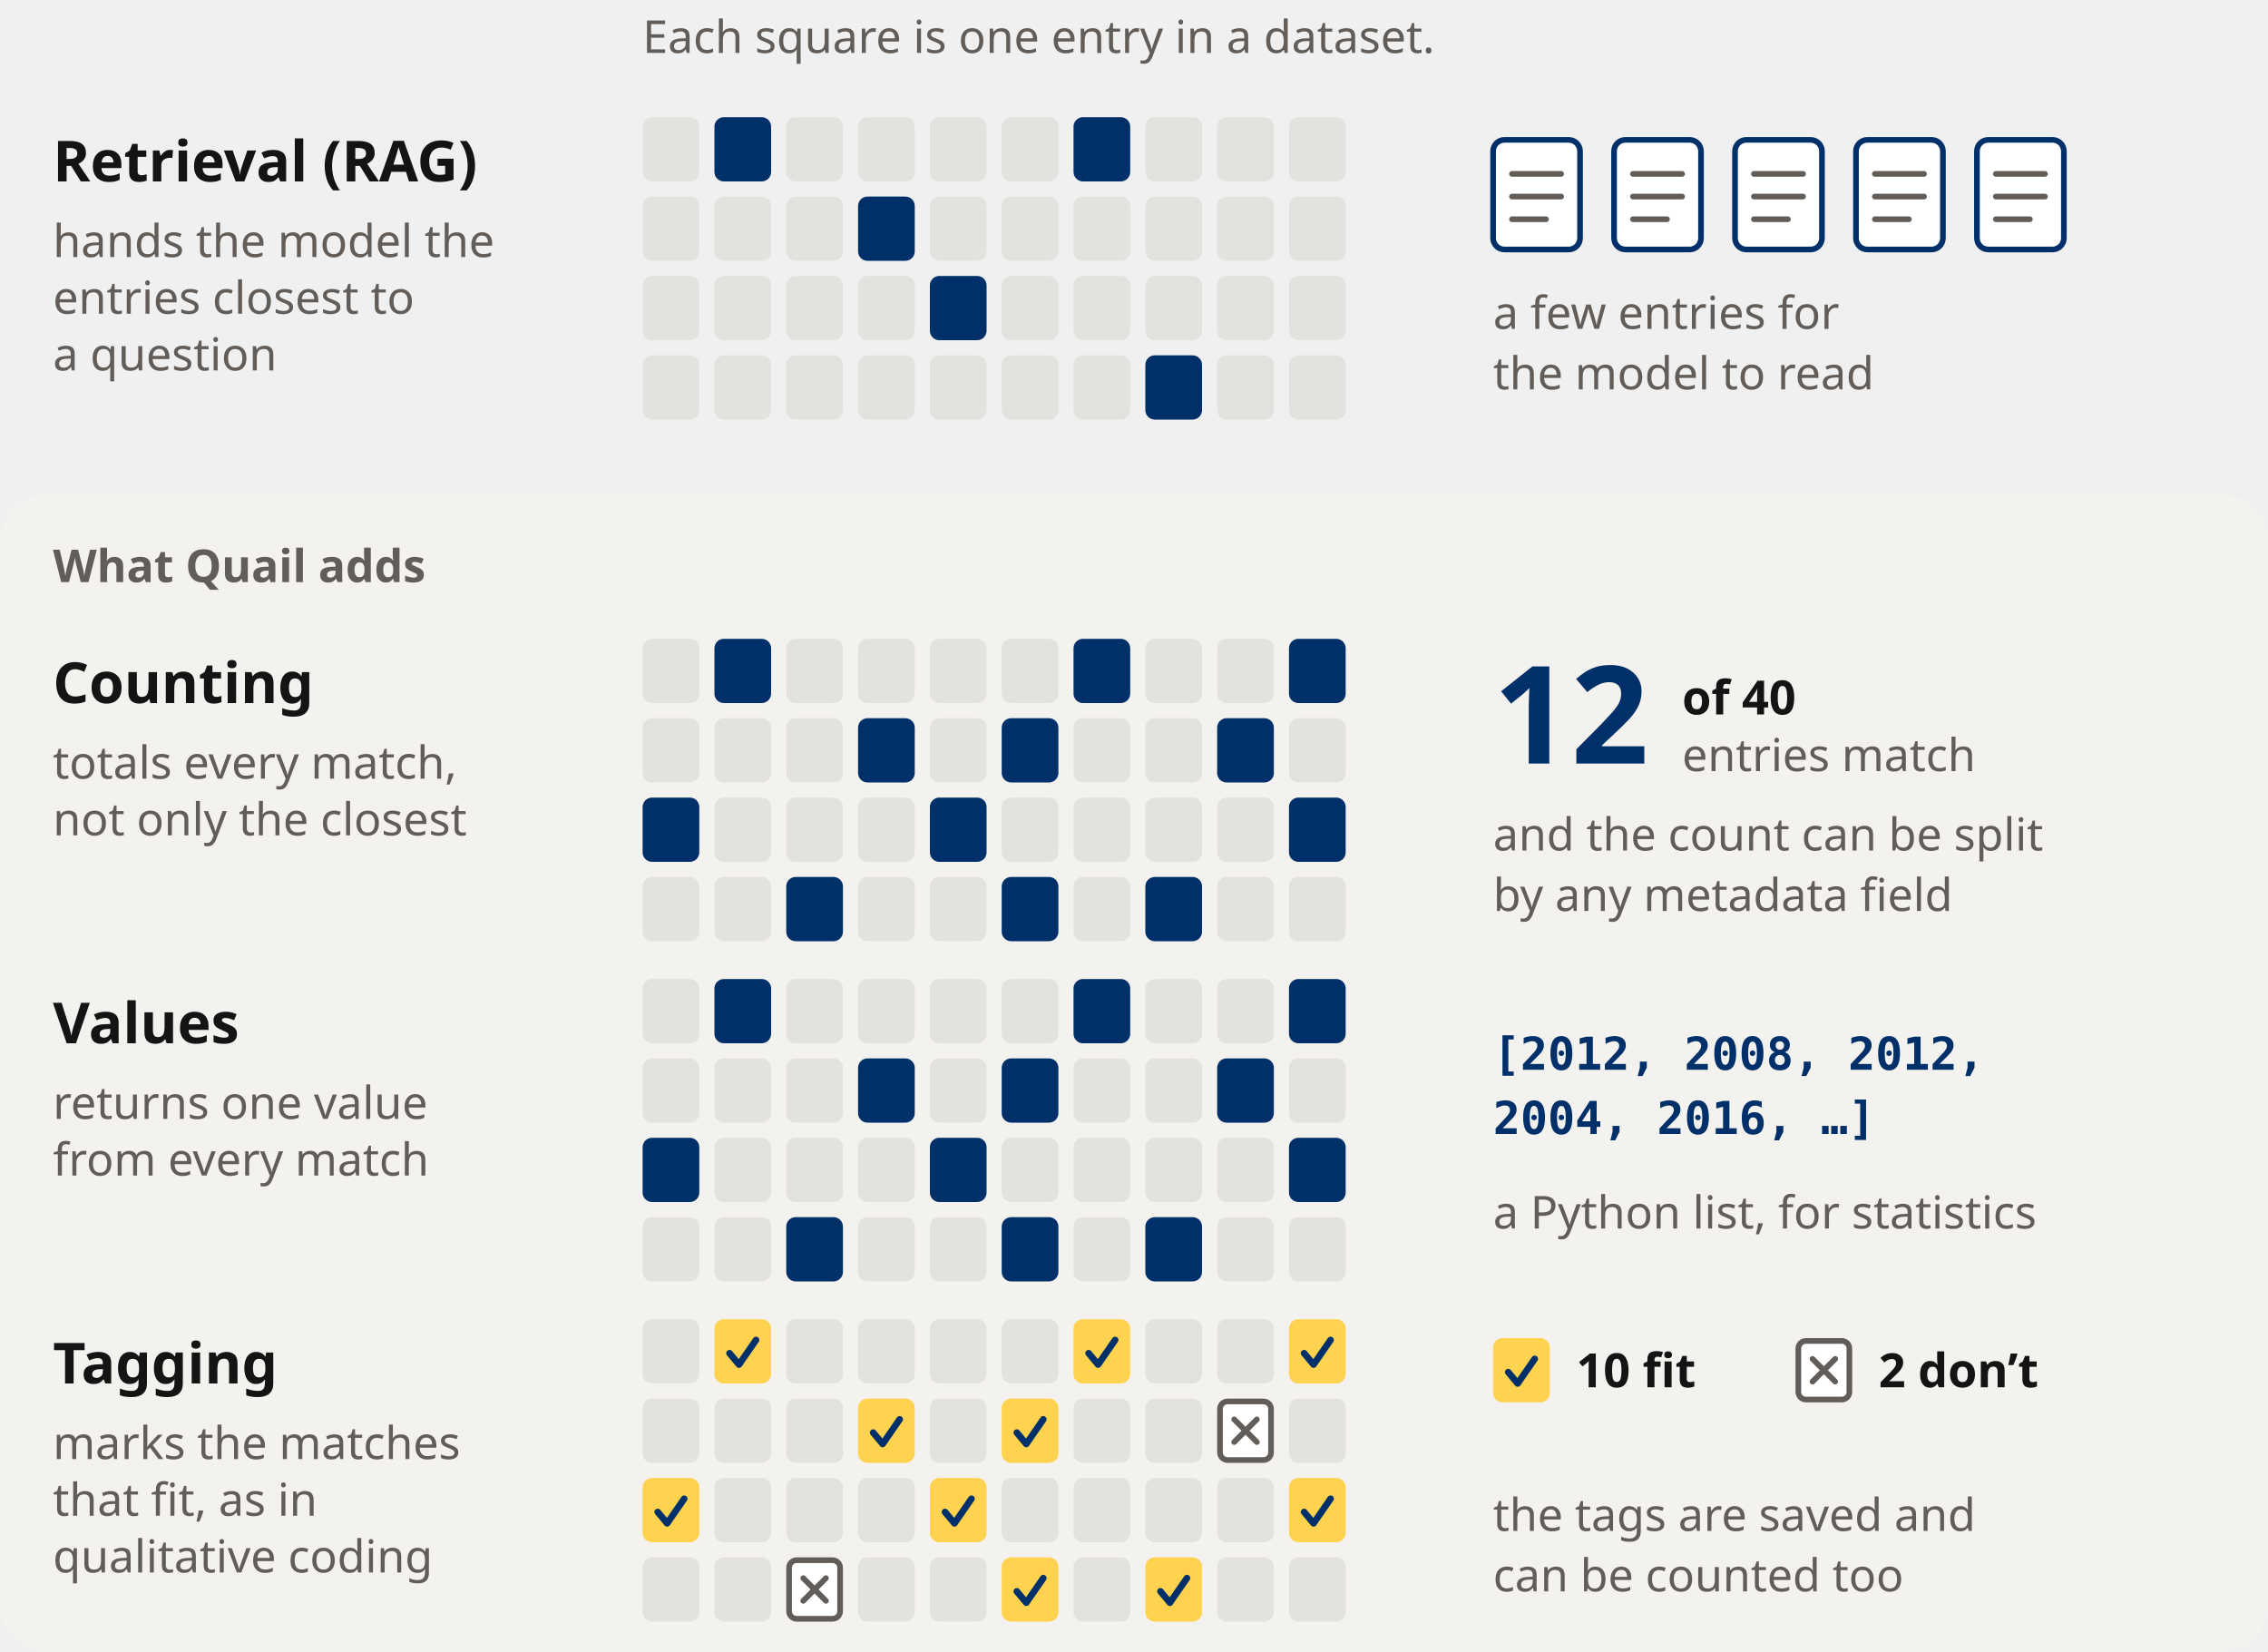
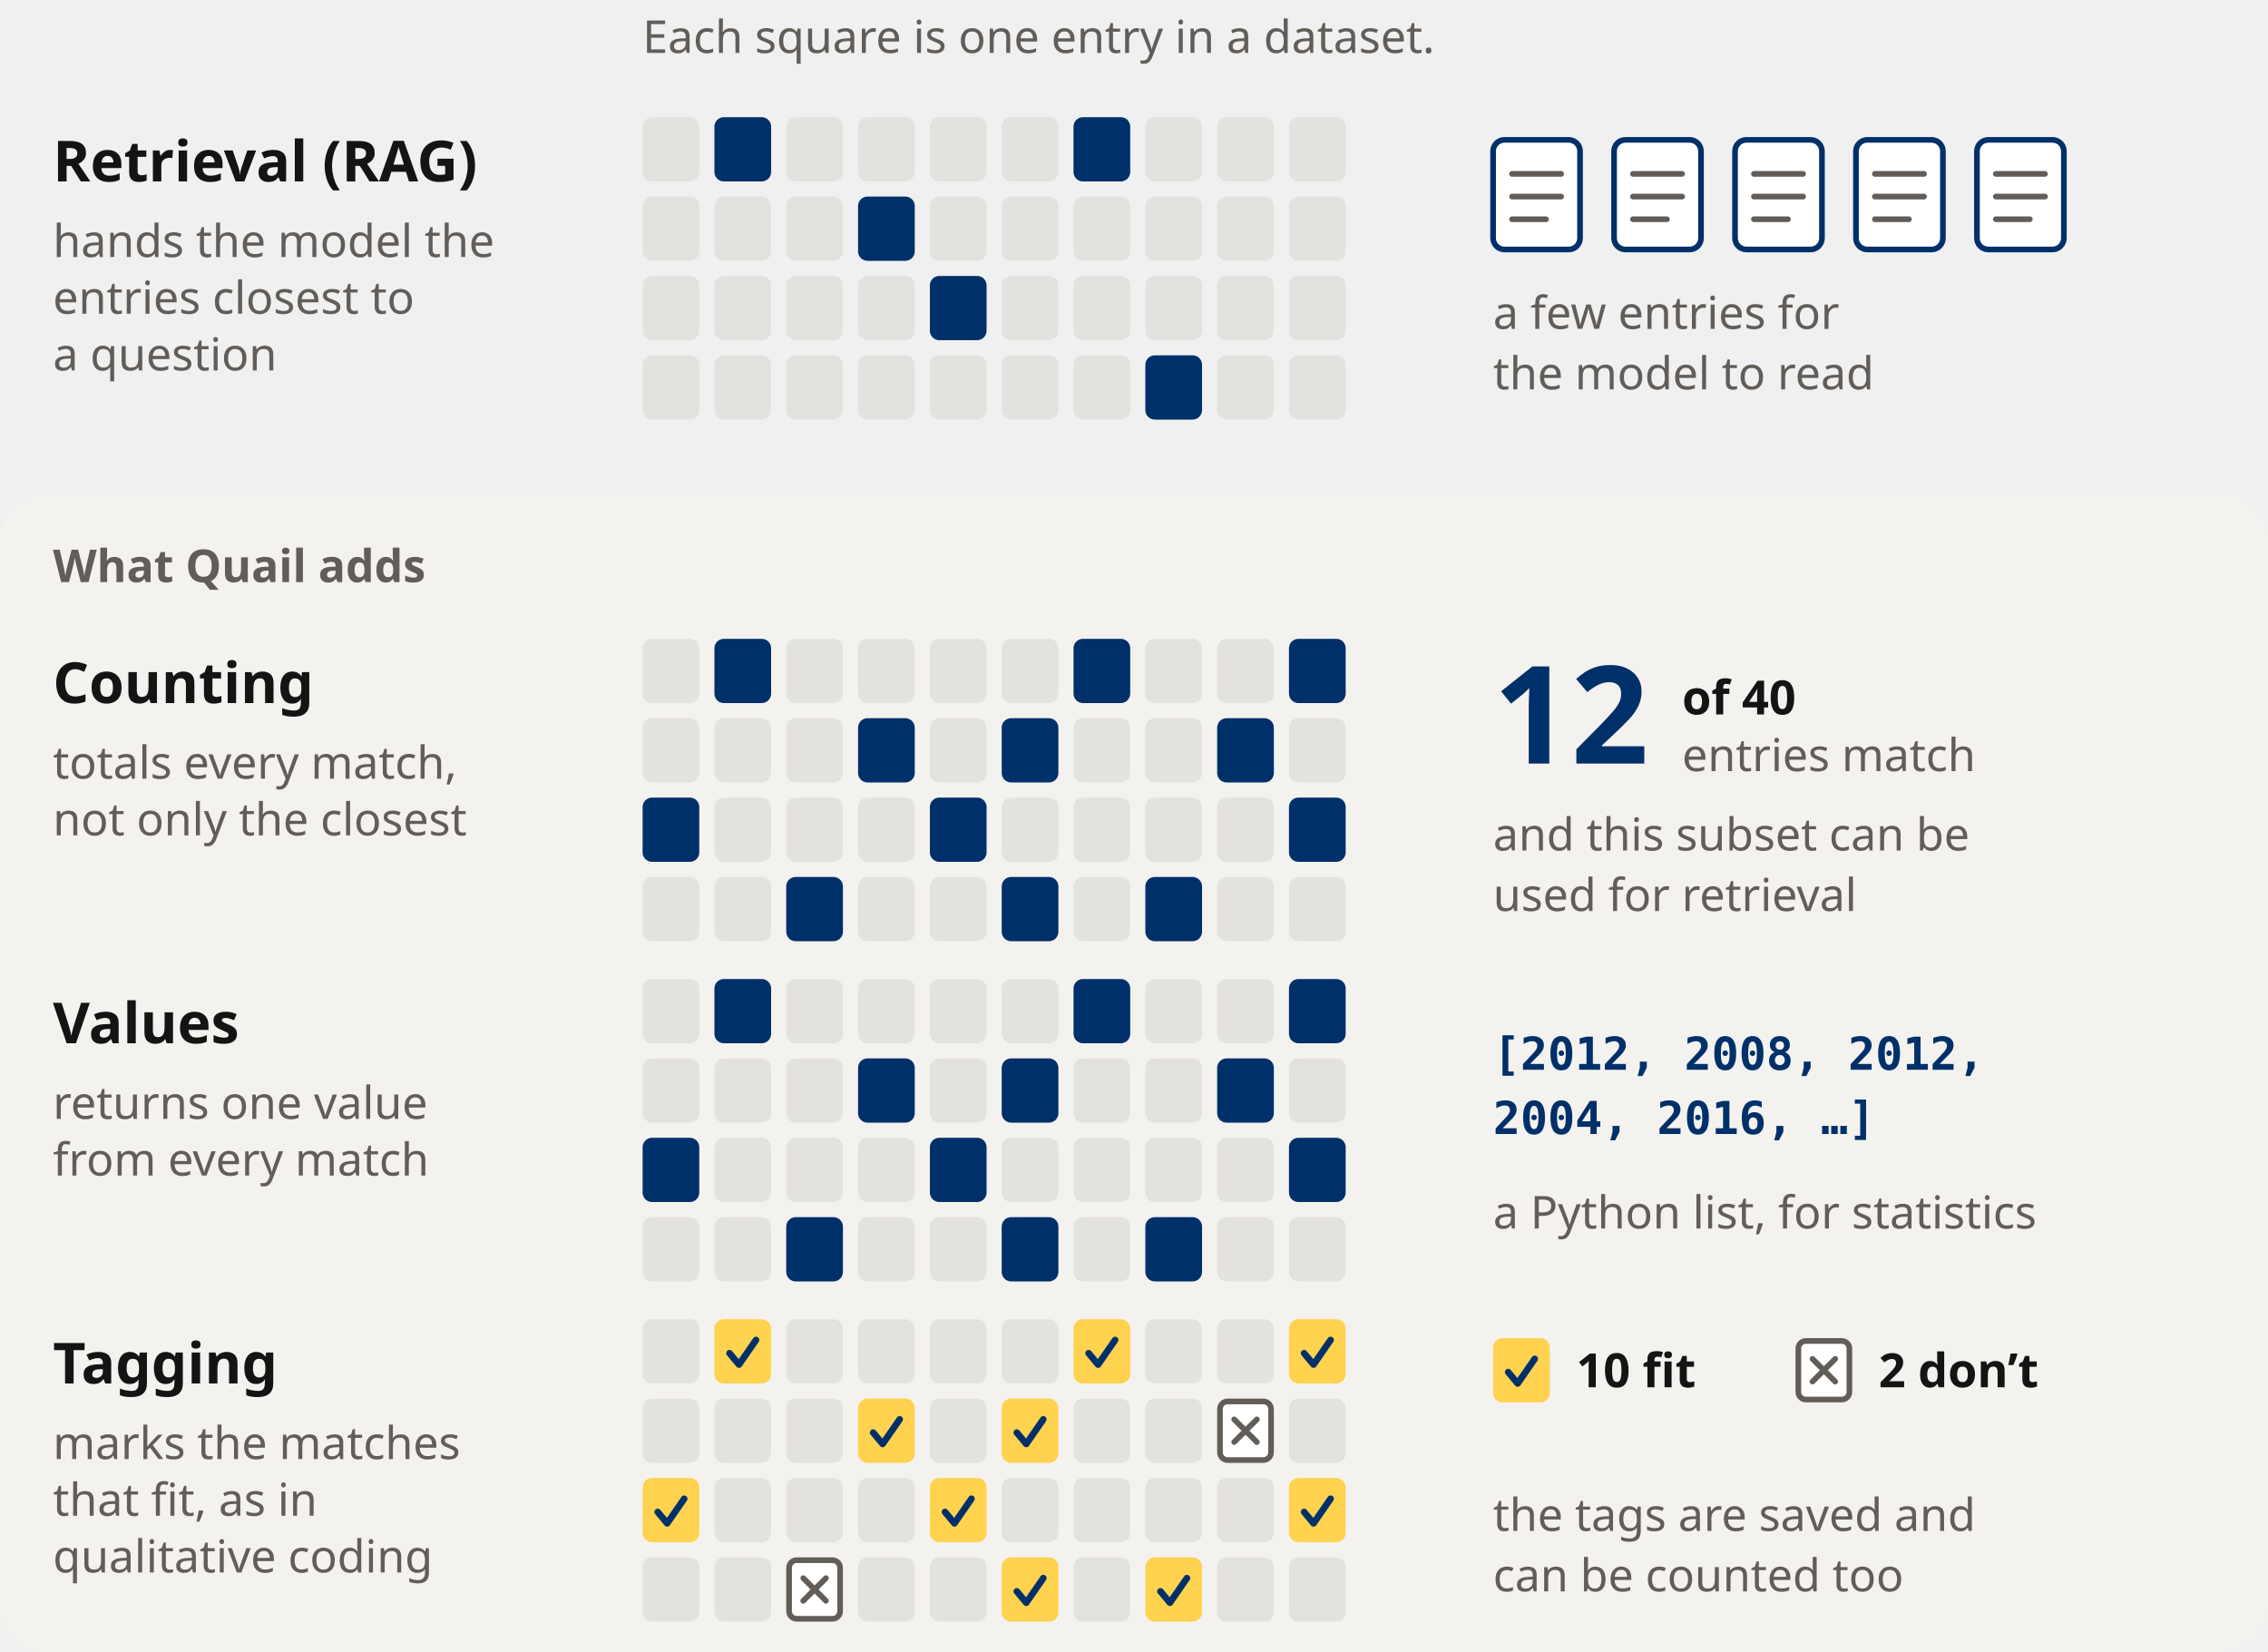
<svg xmlns="http://www.w3.org/2000/svg" viewBox="0 0 1200 874" width="1200" height="874">
  <style>
    text { font-family: 'Source Sans 3', sans-serif; fill: #141414; }
    .h { font-size: 30px; font-weight: 700; }
    .b { font-size: 25px; }
    .s { font-size: 24px; fill: #625D58; }
    .cap { font-size: 24px; font-weight: 700; fill: #625D58; }
    .m { font-family: 'Source Code Pro', monospace; font-size: 24px; font-weight: 500; font-variant-ligatures: none; }
    .ln { fill: none; stroke: #141414; stroke-width: 4; stroke-linecap: butt; stroke-linejoin: round; }
  </style>
  <defs>
    <marker id="a" viewBox="0 0 10 10" refX="7.5" refY="5" markerWidth="4.5" markerHeight="4.5" orient="auto-start-reverse">
      <path d="M0,0 L10,5 L0,10 z" fill="#141414" />
    </marker>
  </defs>
  <text class="s" x="340" y="28">Each square is one entry in a dataset.</text>
  <text class="h" x="28" y="96" style="font-size:30px">Retrieval (RAG)</text>
  <text class="s" x="28" y="136">hands the model the</text>
  <text class="s" x="28" y="166">entries closest to</text>
  <text class="s" x="28" y="196">a question</text>
  <rect x="340" y="62" width="30" height="34" rx="5" fill="#E4E2DE" />
  <rect x="378" y="62" width="30" height="34" rx="5" fill="#003069" />
  <rect x="416" y="62" width="30" height="34" rx="5" fill="#E4E2DE" />
  <rect x="454" y="62" width="30" height="34" rx="5" fill="#E4E2DE" />
  <rect x="492" y="62" width="30" height="34" rx="5" fill="#E4E2DE" />
  <rect x="530" y="62" width="30" height="34" rx="5" fill="#E4E2DE" />
  <rect x="568" y="62" width="30" height="34" rx="5" fill="#003069" />
  <rect x="606" y="62" width="30" height="34" rx="5" fill="#E4E2DE" />
  <rect x="644" y="62" width="30" height="34" rx="5" fill="#E4E2DE" />
  <rect x="682" y="62" width="30" height="34" rx="5" fill="#E4E2DE" />
  <rect x="340" y="104" width="30" height="34" rx="5" fill="#E4E2DE" />
  <rect x="378" y="104" width="30" height="34" rx="5" fill="#E4E2DE" />
  <rect x="416" y="104" width="30" height="34" rx="5" fill="#E4E2DE" />
  <rect x="454" y="104" width="30" height="34" rx="5" fill="#003069" />
  <rect x="492" y="104" width="30" height="34" rx="5" fill="#E4E2DE" />
  <rect x="530" y="104" width="30" height="34" rx="5" fill="#E4E2DE" />
  <rect x="568" y="104" width="30" height="34" rx="5" fill="#E4E2DE" />
  <rect x="606" y="104" width="30" height="34" rx="5" fill="#E4E2DE" />
  <rect x="644" y="104" width="30" height="34" rx="5" fill="#E4E2DE" />
  <rect x="682" y="104" width="30" height="34" rx="5" fill="#E4E2DE" />
  <rect x="340" y="146" width="30" height="34" rx="5" fill="#E4E2DE" />
  <rect x="378" y="146" width="30" height="34" rx="5" fill="#E4E2DE" />
  <rect x="416" y="146" width="30" height="34" rx="5" fill="#E4E2DE" />
  <rect x="454" y="146" width="30" height="34" rx="5" fill="#E4E2DE" />
  <rect x="492" y="146" width="30" height="34" rx="5" fill="#003069" />
  <rect x="530" y="146" width="30" height="34" rx="5" fill="#E4E2DE" />
  <rect x="568" y="146" width="30" height="34" rx="5" fill="#E4E2DE" />
  <rect x="606" y="146" width="30" height="34" rx="5" fill="#E4E2DE" />
  <rect x="644" y="146" width="30" height="34" rx="5" fill="#E4E2DE" />
  <rect x="682" y="146" width="30" height="34" rx="5" fill="#E4E2DE" />
  <rect x="340" y="188" width="30" height="34" rx="5" fill="#E4E2DE" />
  <rect x="378" y="188" width="30" height="34" rx="5" fill="#E4E2DE" />
  <rect x="416" y="188" width="30" height="34" rx="5" fill="#E4E2DE" />
  <rect x="454" y="188" width="30" height="34" rx="5" fill="#E4E2DE" />
  <rect x="492" y="188" width="30" height="34" rx="5" fill="#E4E2DE" />
  <rect x="530" y="188" width="30" height="34" rx="5" fill="#E4E2DE" />
  <rect x="568" y="188" width="30" height="34" rx="5" fill="#E4E2DE" />
  <rect x="606" y="188" width="30" height="34" rx="5" fill="#003069" />
  <rect x="644" y="188" width="30" height="34" rx="5" fill="#E4E2DE" />
  <rect x="682" y="188" width="30" height="34" rx="5" fill="#E4E2DE" />
  <rect x="790" y="74" width="46" height="58" rx="6" fill="#fff" stroke="#003069" stroke-width="3" />
  <path d="M800,92 H826" fill="none" stroke="#625D58" stroke-width="3" stroke-linecap="round" />
  <path d="M800,104 H826" fill="none" stroke="#625D58" stroke-width="3" stroke-linecap="round" />
  <path d="M800,116 H818" fill="none" stroke="#625D58" stroke-width="3" stroke-linecap="round" />
  <rect x="854" y="74" width="46" height="58" rx="6" fill="#fff" stroke="#003069" stroke-width="3" />
  <path d="M864,92 H890" fill="none" stroke="#625D58" stroke-width="3" stroke-linecap="round" />
  <path d="M864,104 H890" fill="none" stroke="#625D58" stroke-width="3" stroke-linecap="round" />
  <path d="M864,116 H882" fill="none" stroke="#625D58" stroke-width="3" stroke-linecap="round" />
  <rect x="918" y="74" width="46" height="58" rx="6" fill="#fff" stroke="#003069" stroke-width="3" />
  <path d="M928,92 H954" fill="none" stroke="#625D58" stroke-width="3" stroke-linecap="round" />
  <path d="M928,104 H954" fill="none" stroke="#625D58" stroke-width="3" stroke-linecap="round" />
  <path d="M928,116 H946" fill="none" stroke="#625D58" stroke-width="3" stroke-linecap="round" />
  <rect x="982" y="74" width="46" height="58" rx="6" fill="#fff" stroke="#003069" stroke-width="3" />
  <path d="M992,92 H1018" fill="none" stroke="#625D58" stroke-width="3" stroke-linecap="round" />
  <path d="M992,104 H1018" fill="none" stroke="#625D58" stroke-width="3" stroke-linecap="round" />
  <path d="M992,116 H1010" fill="none" stroke="#625D58" stroke-width="3" stroke-linecap="round" />
  <rect x="1046" y="74" width="46" height="58" rx="6" fill="#fff" stroke="#003069" stroke-width="3" />
  <path d="M1056,92 H1082" fill="none" stroke="#625D58" stroke-width="3" stroke-linecap="round" />
  <path d="M1056,104 H1082" fill="none" stroke="#625D58" stroke-width="3" stroke-linecap="round" />
  <path d="M1056,116 H1074" fill="none" stroke="#625D58" stroke-width="3" stroke-linecap="round" />
  <text class="s" x="790" y="174">a few entries for</text>
  <text class="s" x="790" y="206">the model to read</text>
  <rect x="0" y="262" width="1200" height="612" rx="24" fill="#F4F2EF" />
  <text class="cap" x="28" y="308">What Quail adds</text>
  <text class="h" x="28" y="372" style="font-size:30px">Counting</text>
  <text class="s" x="28" y="412">totals every match,</text>
  <text class="s" x="28" y="442">not only the closest</text>
  <rect x="340" y="338" width="30" height="34" rx="5" fill="#E4E2DE" />
  <rect x="378" y="338" width="30" height="34" rx="5" fill="#003069" />
  <rect x="416" y="338" width="30" height="34" rx="5" fill="#E4E2DE" />
  <rect x="454" y="338" width="30" height="34" rx="5" fill="#E4E2DE" />
  <rect x="492" y="338" width="30" height="34" rx="5" fill="#E4E2DE" />
  <rect x="530" y="338" width="30" height="34" rx="5" fill="#E4E2DE" />
  <rect x="568" y="338" width="30" height="34" rx="5" fill="#003069" />
  <rect x="606" y="338" width="30" height="34" rx="5" fill="#E4E2DE" />
  <rect x="644" y="338" width="30" height="34" rx="5" fill="#E4E2DE" />
  <rect x="682" y="338" width="30" height="34" rx="5" fill="#003069" />
  <rect x="340" y="380" width="30" height="34" rx="5" fill="#E4E2DE" />
  <rect x="378" y="380" width="30" height="34" rx="5" fill="#E4E2DE" />
  <rect x="416" y="380" width="30" height="34" rx="5" fill="#E4E2DE" />
  <rect x="454" y="380" width="30" height="34" rx="5" fill="#003069" />
  <rect x="492" y="380" width="30" height="34" rx="5" fill="#E4E2DE" />
  <rect x="530" y="380" width="30" height="34" rx="5" fill="#003069" />
  <rect x="568" y="380" width="30" height="34" rx="5" fill="#E4E2DE" />
  <rect x="606" y="380" width="30" height="34" rx="5" fill="#E4E2DE" />
  <rect x="644" y="380" width="30" height="34" rx="5" fill="#003069" />
  <rect x="682" y="380" width="30" height="34" rx="5" fill="#E4E2DE" />
  <rect x="340" y="422" width="30" height="34" rx="5" fill="#003069" />
  <rect x="378" y="422" width="30" height="34" rx="5" fill="#E4E2DE" />
  <rect x="416" y="422" width="30" height="34" rx="5" fill="#E4E2DE" />
  <rect x="454" y="422" width="30" height="34" rx="5" fill="#E4E2DE" />
  <rect x="492" y="422" width="30" height="34" rx="5" fill="#003069" />
  <rect x="530" y="422" width="30" height="34" rx="5" fill="#E4E2DE" />
  <rect x="568" y="422" width="30" height="34" rx="5" fill="#E4E2DE" />
  <rect x="606" y="422" width="30" height="34" rx="5" fill="#E4E2DE" />
  <rect x="644" y="422" width="30" height="34" rx="5" fill="#E4E2DE" />
  <rect x="682" y="422" width="30" height="34" rx="5" fill="#003069" />
  <rect x="340" y="464" width="30" height="34" rx="5" fill="#E4E2DE" />
  <rect x="378" y="464" width="30" height="34" rx="5" fill="#E4E2DE" />
  <rect x="416" y="464" width="30" height="34" rx="5" fill="#003069" />
  <rect x="454" y="464" width="30" height="34" rx="5" fill="#E4E2DE" />
  <rect x="492" y="464" width="30" height="34" rx="5" fill="#E4E2DE" />
  <rect x="530" y="464" width="30" height="34" rx="5" fill="#003069" />
  <rect x="568" y="464" width="30" height="34" rx="5" fill="#E4E2DE" />
  <rect x="606" y="464" width="30" height="34" rx="5" fill="#003069" />
  <rect x="644" y="464" width="30" height="34" rx="5" fill="#E4E2DE" />
  <rect x="682" y="464" width="30" height="34" rx="5" fill="#E4E2DE" />
  <text class="h" x="790" y="404" style="font-size:72px;fill:#003069">12</text>
  <text class="b" x="890" y="378" style="font-weight:700">of 40</text>
  <text class="s" x="890" y="408">entries match</text>
-   <text class="s" x="790" y="450">and the count can be split</text>
-   <text class="s" x="790" y="482">by any metadata field</text>
+   <text class="s" x="790" y="450">and this subset can be</text>
+   <text class="s" x="790" y="482">used for retrieval</text>
  <text class="h" x="28" y="552" style="font-size:30px">Values</text>
  <text class="s" x="28" y="592">returns one value</text>
  <text class="s" x="28" y="622">from every match</text>
  <rect x="340" y="518" width="30" height="34" rx="5" fill="#E4E2DE" />
  <rect x="378" y="518" width="30" height="34" rx="5" fill="#003069" />
  <rect x="416" y="518" width="30" height="34" rx="5" fill="#E4E2DE" />
  <rect x="454" y="518" width="30" height="34" rx="5" fill="#E4E2DE" />
  <rect x="492" y="518" width="30" height="34" rx="5" fill="#E4E2DE" />
  <rect x="530" y="518" width="30" height="34" rx="5" fill="#E4E2DE" />
  <rect x="568" y="518" width="30" height="34" rx="5" fill="#003069" />
  <rect x="606" y="518" width="30" height="34" rx="5" fill="#E4E2DE" />
  <rect x="644" y="518" width="30" height="34" rx="5" fill="#E4E2DE" />
  <rect x="682" y="518" width="30" height="34" rx="5" fill="#003069" />
  <rect x="340" y="560" width="30" height="34" rx="5" fill="#E4E2DE" />
  <rect x="378" y="560" width="30" height="34" rx="5" fill="#E4E2DE" />
  <rect x="416" y="560" width="30" height="34" rx="5" fill="#E4E2DE" />
  <rect x="454" y="560" width="30" height="34" rx="5" fill="#003069" />
  <rect x="492" y="560" width="30" height="34" rx="5" fill="#E4E2DE" />
  <rect x="530" y="560" width="30" height="34" rx="5" fill="#003069" />
  <rect x="568" y="560" width="30" height="34" rx="5" fill="#E4E2DE" />
  <rect x="606" y="560" width="30" height="34" rx="5" fill="#E4E2DE" />
  <rect x="644" y="560" width="30" height="34" rx="5" fill="#003069" />
  <rect x="682" y="560" width="30" height="34" rx="5" fill="#E4E2DE" />
  <rect x="340" y="602" width="30" height="34" rx="5" fill="#003069" />
  <rect x="378" y="602" width="30" height="34" rx="5" fill="#E4E2DE" />
  <rect x="416" y="602" width="30" height="34" rx="5" fill="#E4E2DE" />
  <rect x="454" y="602" width="30" height="34" rx="5" fill="#E4E2DE" />
  <rect x="492" y="602" width="30" height="34" rx="5" fill="#003069" />
  <rect x="530" y="602" width="30" height="34" rx="5" fill="#E4E2DE" />
  <rect x="568" y="602" width="30" height="34" rx="5" fill="#E4E2DE" />
  <rect x="606" y="602" width="30" height="34" rx="5" fill="#E4E2DE" />
  <rect x="644" y="602" width="30" height="34" rx="5" fill="#E4E2DE" />
  <rect x="682" y="602" width="30" height="34" rx="5" fill="#003069" />
  <rect x="340" y="644" width="30" height="34" rx="5" fill="#E4E2DE" />
  <rect x="378" y="644" width="30" height="34" rx="5" fill="#E4E2DE" />
  <rect x="416" y="644" width="30" height="34" rx="5" fill="#003069" />
  <rect x="454" y="644" width="30" height="34" rx="5" fill="#E4E2DE" />
  <rect x="492" y="644" width="30" height="34" rx="5" fill="#E4E2DE" />
  <rect x="530" y="644" width="30" height="34" rx="5" fill="#003069" />
  <rect x="568" y="644" width="30" height="34" rx="5" fill="#E4E2DE" />
  <rect x="606" y="644" width="30" height="34" rx="5" fill="#003069" />
  <rect x="644" y="644" width="30" height="34" rx="5" fill="#E4E2DE" />
  <rect x="682" y="644" width="30" height="34" rx="5" fill="#E4E2DE" />
  <text class="m" x="790" y="566" style="fill:#003069;font-weight:700">[2012, 2008, 2012,</text>
  <text class="m" x="790" y="600" style="fill:#003069;font-weight:700"> 2004, 2016, …]</text>
  <text class="s" x="790" y="650">a Python list, for statistics</text>
  <text class="h" x="28" y="732" style="font-size:30px">Tagging</text>
  <text class="s" x="28" y="772">marks the matches</text>
  <text class="s" x="28" y="802">that fit, as in</text>
  <text class="s" x="28" y="832">qualitative coding</text>
  <rect x="340" y="698" width="30" height="34" rx="5" fill="#E4E2DE" />
  <rect x="378" y="698" width="30" height="34" rx="5" fill="#FFD24F" />
  <path d="M386,716 L391,722 L400,709" fill="none" stroke="#003069" stroke-width="3.5" stroke-linecap="round" stroke-linejoin="round" />
  <rect x="416" y="698" width="30" height="34" rx="5" fill="#E4E2DE" />
  <rect x="454" y="698" width="30" height="34" rx="5" fill="#E4E2DE" />
  <rect x="492" y="698" width="30" height="34" rx="5" fill="#E4E2DE" />
  <rect x="530" y="698" width="30" height="34" rx="5" fill="#E4E2DE" />
  <rect x="568" y="698" width="30" height="34" rx="5" fill="#FFD24F" />
  <path d="M576,716 L581,722 L590,709" fill="none" stroke="#003069" stroke-width="3.5" stroke-linecap="round" stroke-linejoin="round" />
  <rect x="606" y="698" width="30" height="34" rx="5" fill="#E4E2DE" />
  <rect x="644" y="698" width="30" height="34" rx="5" fill="#E4E2DE" />
  <rect x="682" y="698" width="30" height="34" rx="5" fill="#FFD24F" />
  <path d="M690,716 L695,722 L704,709" fill="none" stroke="#003069" stroke-width="3.5" stroke-linecap="round" stroke-linejoin="round" />
  <rect x="340" y="740" width="30" height="34" rx="5" fill="#E4E2DE" />
  <rect x="378" y="740" width="30" height="34" rx="5" fill="#E4E2DE" />
  <rect x="416" y="740" width="30" height="34" rx="5" fill="#E4E2DE" />
  <rect x="454" y="740" width="30" height="34" rx="5" fill="#FFD24F" />
  <path d="M462,758 L467,764 L476,751" fill="none" stroke="#003069" stroke-width="3.5" stroke-linecap="round" stroke-linejoin="round" />
  <rect x="492" y="740" width="30" height="34" rx="5" fill="#E4E2DE" />
  <rect x="530" y="740" width="30" height="34" rx="5" fill="#FFD24F" />
  <path d="M538,758 L543,764 L552,751" fill="none" stroke="#003069" stroke-width="3.5" stroke-linecap="round" stroke-linejoin="round" />
  <rect x="568" y="740" width="30" height="34" rx="5" fill="#E4E2DE" />
  <rect x="606" y="740" width="30" height="34" rx="5" fill="#E4E2DE" />
  <rect x="645.5" y="741.5" width="27" height="31" rx="4" fill="#fff" stroke="#625D58" stroke-width="3" />
  <path d="M653,751 L665,763 M665,751 L653,763" stroke="#625D58" stroke-width="3" stroke-linecap="round" />
  <rect x="682" y="740" width="30" height="34" rx="5" fill="#E4E2DE" />
  <rect x="340" y="782" width="30" height="34" rx="5" fill="#FFD24F" />
  <path d="M348,800 L353,806 L362,793" fill="none" stroke="#003069" stroke-width="3.5" stroke-linecap="round" stroke-linejoin="round" />
  <rect x="378" y="782" width="30" height="34" rx="5" fill="#E4E2DE" />
  <rect x="416" y="782" width="30" height="34" rx="5" fill="#E4E2DE" />
  <rect x="454" y="782" width="30" height="34" rx="5" fill="#E4E2DE" />
  <rect x="492" y="782" width="30" height="34" rx="5" fill="#FFD24F" />
  <path d="M500,800 L505,806 L514,793" fill="none" stroke="#003069" stroke-width="3.5" stroke-linecap="round" stroke-linejoin="round" />
  <rect x="530" y="782" width="30" height="34" rx="5" fill="#E4E2DE" />
  <rect x="568" y="782" width="30" height="34" rx="5" fill="#E4E2DE" />
  <rect x="606" y="782" width="30" height="34" rx="5" fill="#E4E2DE" />
  <rect x="644" y="782" width="30" height="34" rx="5" fill="#E4E2DE" />
  <rect x="682" y="782" width="30" height="34" rx="5" fill="#FFD24F" />
  <path d="M690,800 L695,806 L704,793" fill="none" stroke="#003069" stroke-width="3.5" stroke-linecap="round" stroke-linejoin="round" />
  <rect x="340" y="824" width="30" height="34" rx="5" fill="#E4E2DE" />
  <rect x="378" y="824" width="30" height="34" rx="5" fill="#E4E2DE" />
  <rect x="417.5" y="825.5" width="27" height="31" rx="4" fill="#fff" stroke="#625D58" stroke-width="3" />
  <path d="M425,835 L437,847 M437,835 L425,847" stroke="#625D58" stroke-width="3" stroke-linecap="round" />
  <rect x="454" y="824" width="30" height="34" rx="5" fill="#E4E2DE" />
  <rect x="492" y="824" width="30" height="34" rx="5" fill="#E4E2DE" />
  <rect x="530" y="824" width="30" height="34" rx="5" fill="#FFD24F" />
  <path d="M538,842 L543,848 L552,835" fill="none" stroke="#003069" stroke-width="3.5" stroke-linecap="round" stroke-linejoin="round" />
  <rect x="568" y="824" width="30" height="34" rx="5" fill="#E4E2DE" />
  <rect x="606" y="824" width="30" height="34" rx="5" fill="#FFD24F" />
  <path d="M614,842 L619,848 L628,835" fill="none" stroke="#003069" stroke-width="3.5" stroke-linecap="round" stroke-linejoin="round" />
  <rect x="644" y="824" width="30" height="34" rx="5" fill="#E4E2DE" />
  <rect x="682" y="824" width="30" height="34" rx="5" fill="#E4E2DE" />
  <rect x="790" y="708" width="30" height="34" rx="5" fill="#FFD24F" />
  <path d="M798,726 L803,732 L812,719" fill="none" stroke="#003069" stroke-width="3.5" stroke-linecap="round" stroke-linejoin="round" />
  <text class="b" x="834" y="734" style="font-weight:700">10 fit</text>
  <rect x="951.5" y="709.5" width="27" height="31" rx="4" fill="#fff" stroke="#625D58" stroke-width="3" />
  <path d="M959,719 L971,731 M971,719 L959,731" stroke="#625D58" stroke-width="3" stroke-linecap="round" />
  <text class="b" x="994" y="734" style="font-weight:700">2 don’t</text>
  <text class="s" x="790" y="810">the tags are saved and</text>
  <text class="s" x="790" y="842">can be counted too</text>
</svg>
